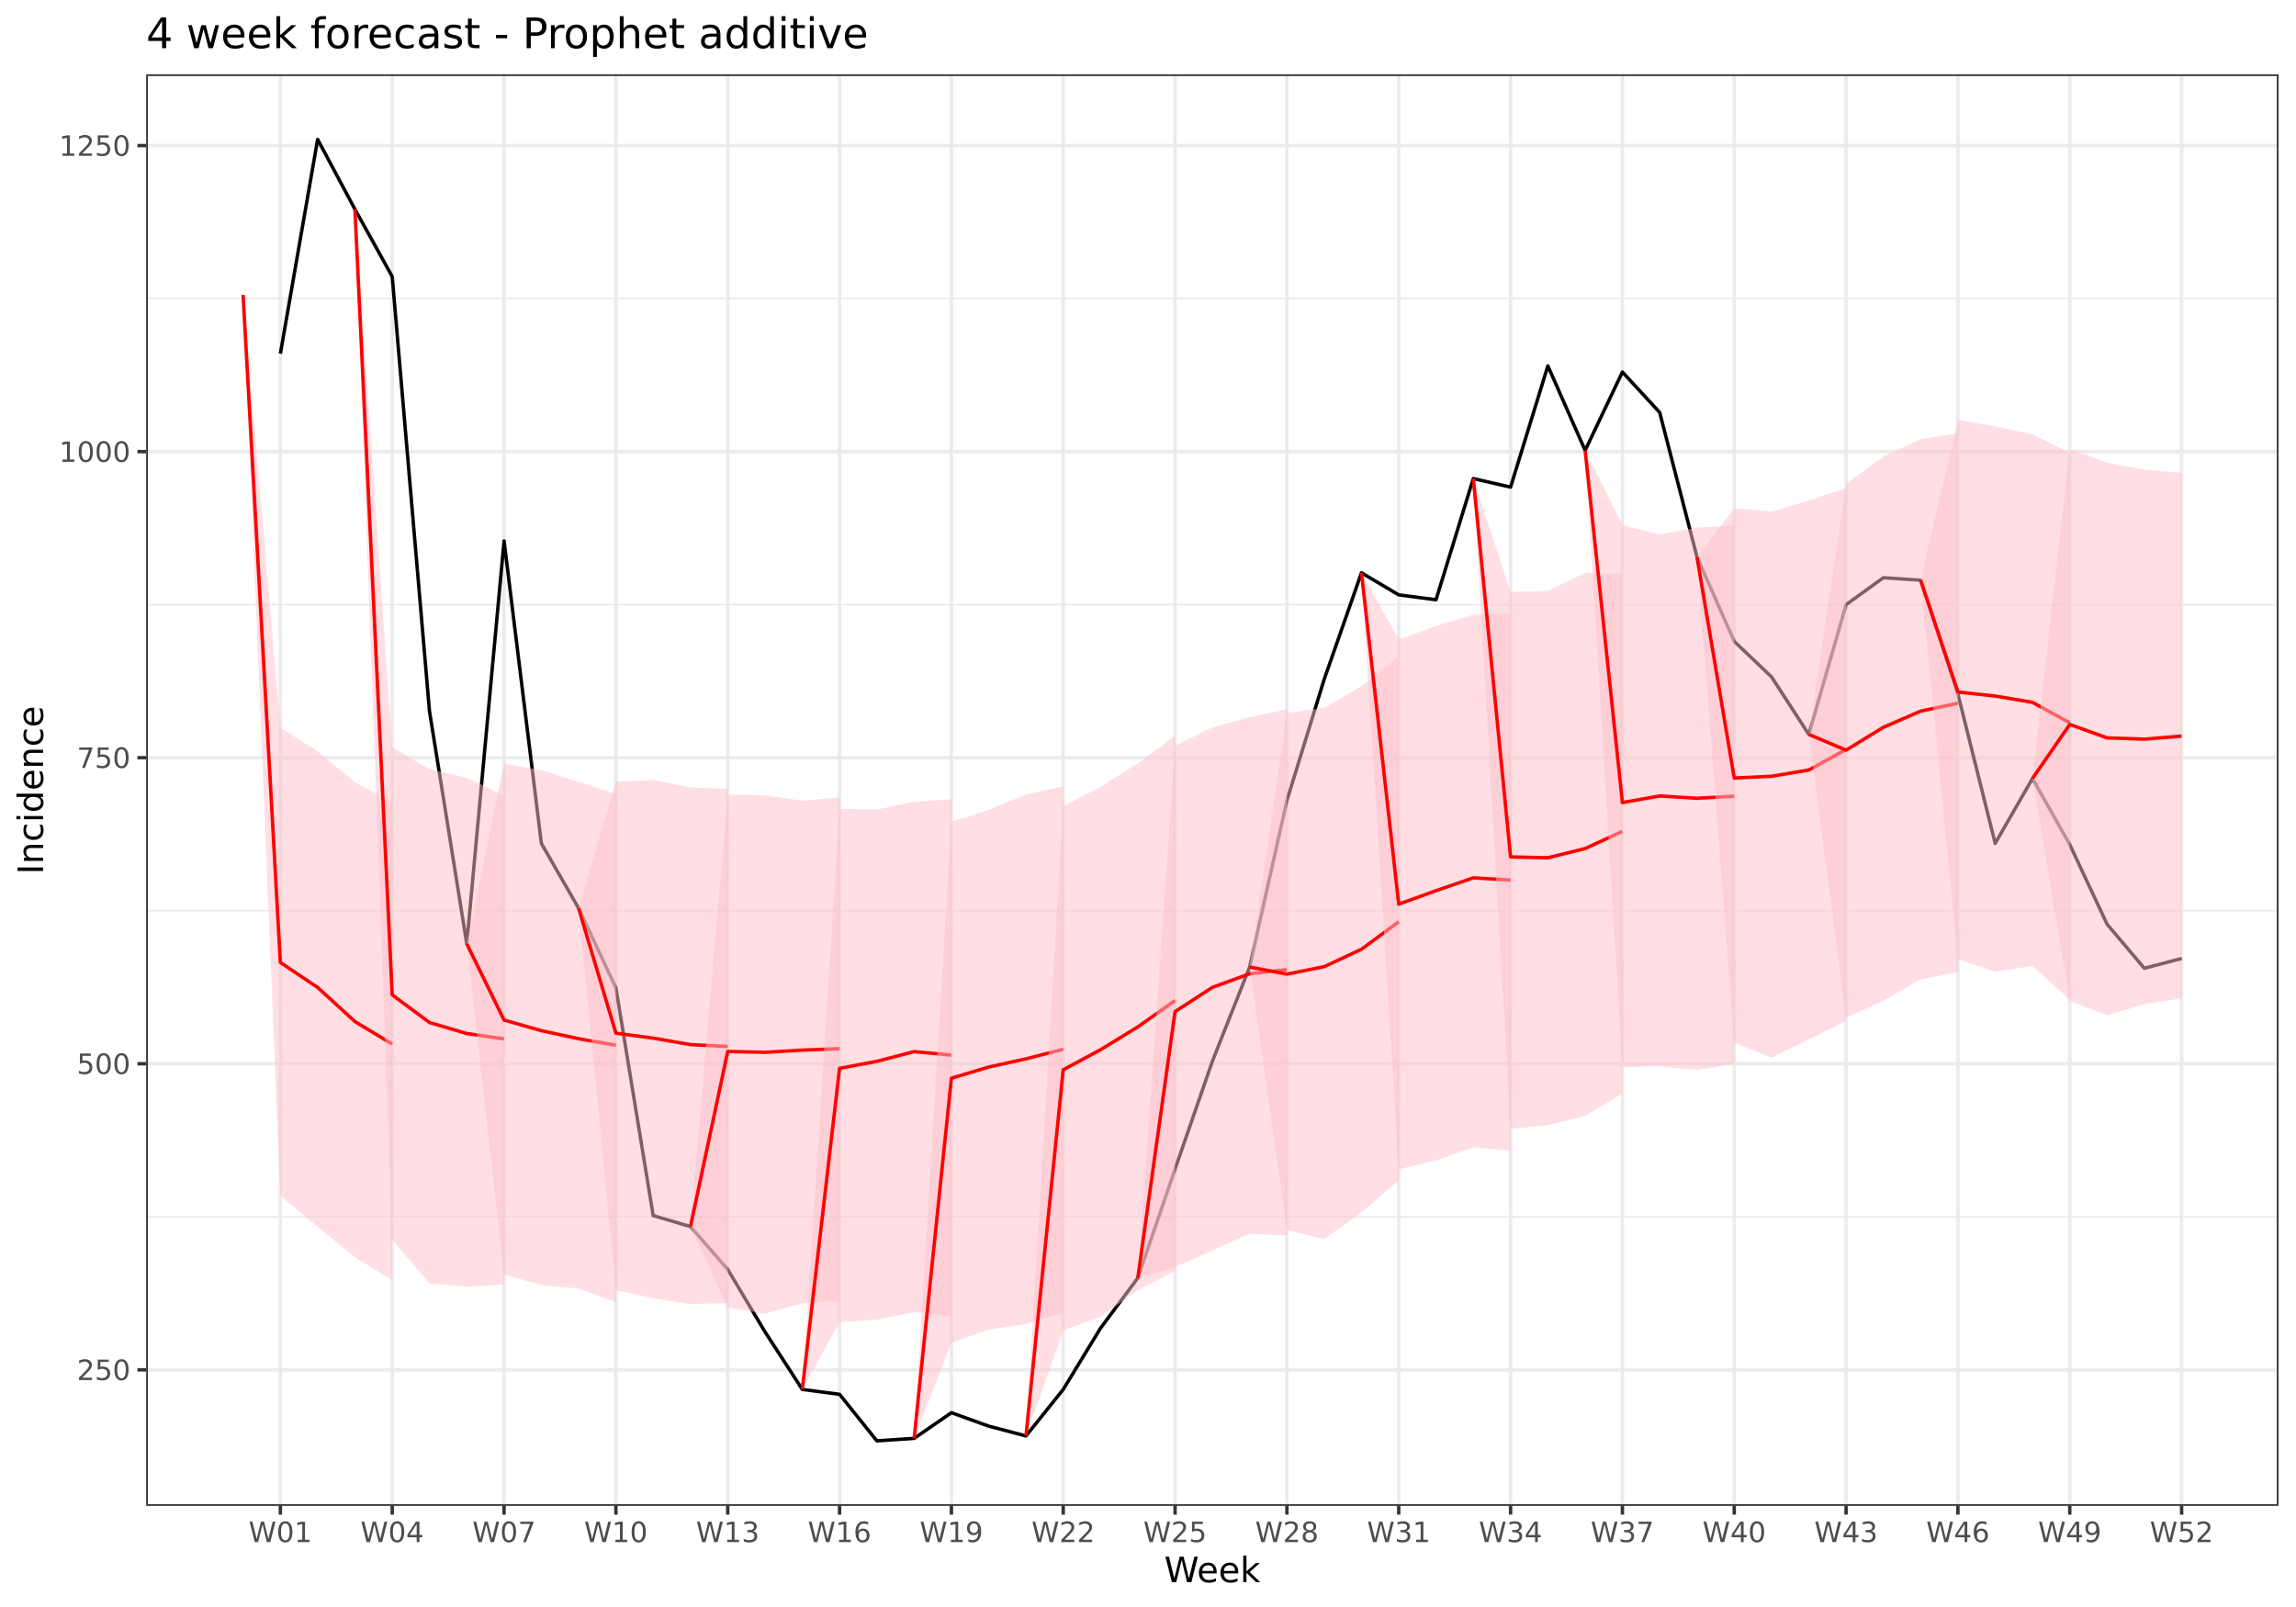
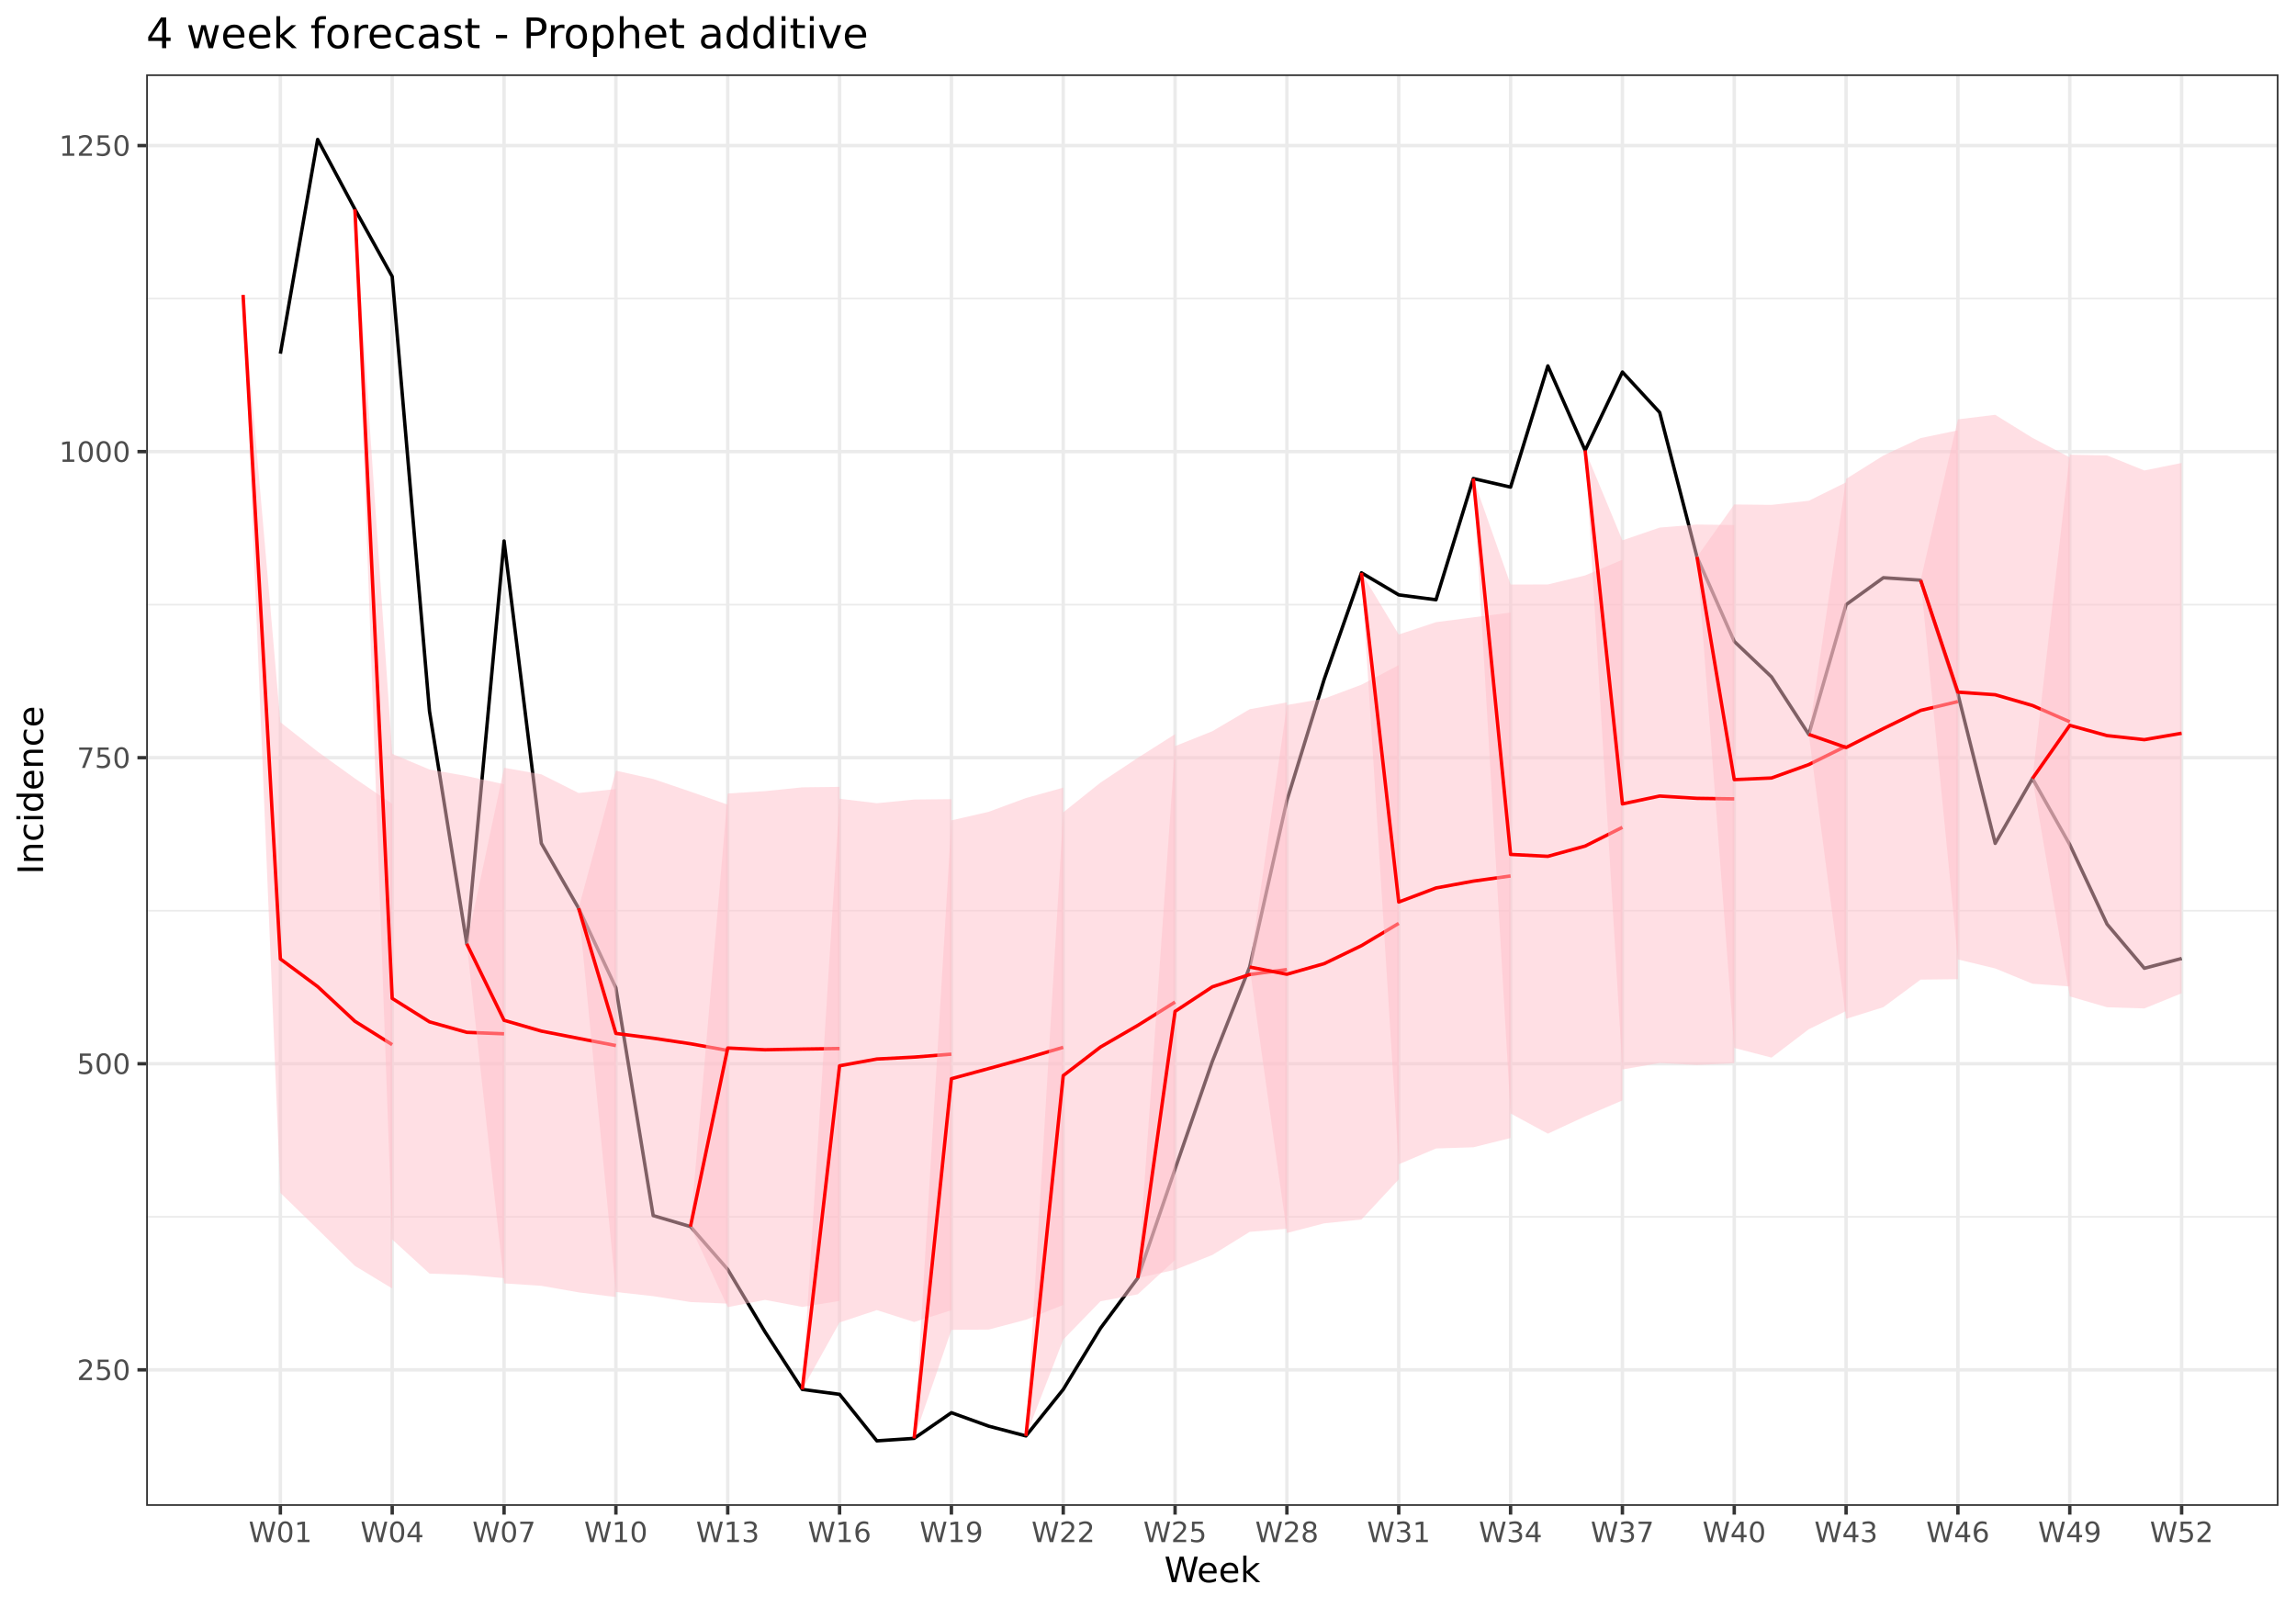
<svg xmlns="http://www.w3.org/2000/svg" class="svglite" width="720.00pt" height="504.00pt" viewBox="0 0 720.00 504.00">
  <defs>
    <style type="text/css">
    .svglite line, .svglite polyline, .svglite polygon, .svglite path, .svglite rect, .svglite circle {
      fill: none;
      stroke: #000000;
      stroke-linecap: round;
      stroke-linejoin: round;
      stroke-miterlimit: 10.00;
    }
    .svglite text {
      white-space: pre;
    }
  </style>
  </defs>
  <rect width="100%" height="100%" style="stroke: none; fill: #FFFFFF;" />
  <defs>
    <clipPath id="cpMC4wMHw3MjAuMDB8MC4wMHw1MDQuMDA=">
      <rect x="0.00" y="0.00" width="720.00" height="504.00" />
    </clipPath>
  </defs>
  <g clip-path="url(#cpMC4wMHw3MjAuMDB8MC4wMHw1MDQuMDA=)">
    <rect x="0.00" y="-0" width="720.00" height="504.00" style="stroke-width: 1.07; stroke: #FFFFFF; fill: #FFFFFF;" />
  </g>
  <defs>
    <clipPath id="cpNDUuODR8NzE0LjUyfDIzLjMyfDQ3Mi4yOQ==">
      <rect x="45.84" y="23.32" width="668.68" height="448.97" />
    </clipPath>
  </defs>
  <g clip-path="url(#cpNDUuODR8NzE0LjUyfDIzLjMyfDQ3Mi4yOQ==)">
    <rect x="45.84" y="23.32" width="668.68" height="448.97" style="stroke-width: 1.07; stroke: none; fill: #FFFFFF;" />
    <polyline points="45.84,381.62 714.52,381.62 " style="stroke-width: 0.53; stroke: #EBEBEB; stroke-linecap: butt;" />
    <polyline points="45.84,285.63 714.52,285.63 " style="stroke-width: 0.53; stroke: #EBEBEB; stroke-linecap: butt;" />
    <polyline points="45.84,189.64 714.52,189.64 " style="stroke-width: 0.53; stroke: #EBEBEB; stroke-linecap: butt;" />
    <polyline points="45.84,93.65 714.52,93.65 " style="stroke-width: 0.53; stroke: #EBEBEB; stroke-linecap: butt;" />
    <polyline points="45.84,429.62 714.52,429.62 " style="stroke-width: 1.07; stroke: #EBEBEB; stroke-linecap: butt;" />
    <polyline points="45.84,333.62 714.52,333.62 " style="stroke-width: 1.07; stroke: #EBEBEB; stroke-linecap: butt;" />
    <polyline points="45.84,237.63 714.52,237.63 " style="stroke-width: 1.07; stroke: #EBEBEB; stroke-linecap: butt;" />
    <polyline points="45.84,141.64 714.52,141.64 " style="stroke-width: 1.07; stroke: #EBEBEB; stroke-linecap: butt;" />
    <polyline points="45.84,45.65 714.52,45.65 " style="stroke-width: 1.07; stroke: #EBEBEB; stroke-linecap: butt;" />
    <polyline points="87.92,472.29 87.92,23.32 " style="stroke-width: 1.07; stroke: #EBEBEB; stroke-linecap: butt;" />
    <polyline points="122.99,472.29 122.99,23.32 " style="stroke-width: 1.07; stroke: #EBEBEB; stroke-linecap: butt;" />
    <polyline points="158.07,472.29 158.07,23.32 " style="stroke-width: 1.07; stroke: #EBEBEB; stroke-linecap: butt;" />
    <polyline points="193.14,472.29 193.14,23.32 " style="stroke-width: 1.07; stroke: #EBEBEB; stroke-linecap: butt;" />
    <polyline points="228.21,472.29 228.21,23.32 " style="stroke-width: 1.07; stroke: #EBEBEB; stroke-linecap: butt;" />
    <polyline points="263.28,472.29 263.28,23.32 " style="stroke-width: 1.07; stroke: #EBEBEB; stroke-linecap: butt;" />
    <polyline points="298.35,472.29 298.35,23.32 " style="stroke-width: 1.07; stroke: #EBEBEB; stroke-linecap: butt;" />
    <polyline points="333.42,472.29 333.42,23.32 " style="stroke-width: 1.07; stroke: #EBEBEB; stroke-linecap: butt;" />
    <polyline points="368.49,472.29 368.49,23.32 " style="stroke-width: 1.07; stroke: #EBEBEB; stroke-linecap: butt;" />
    <polyline points="403.56,472.29 403.56,23.32 " style="stroke-width: 1.07; stroke: #EBEBEB; stroke-linecap: butt;" />
    <polyline points="438.63,472.29 438.63,23.32 " style="stroke-width: 1.07; stroke: #EBEBEB; stroke-linecap: butt;" />
    <polyline points="473.70,472.29 473.70,23.32 " style="stroke-width: 1.07; stroke: #EBEBEB; stroke-linecap: butt;" />
    <polyline points="508.77,472.29 508.77,23.32 " style="stroke-width: 1.07; stroke: #EBEBEB; stroke-linecap: butt;" />
    <polyline points="543.84,472.29 543.84,23.32 " style="stroke-width: 1.07; stroke: #EBEBEB; stroke-linecap: butt;" />
    <polyline points="578.91,472.29 578.91,23.32 " style="stroke-width: 1.07; stroke: #EBEBEB; stroke-linecap: butt;" />
    <polyline points="613.98,472.29 613.98,23.32 " style="stroke-width: 1.07; stroke: #EBEBEB; stroke-linecap: butt;" />
    <polyline points="649.06,472.29 649.06,23.32 " style="stroke-width: 1.07; stroke: #EBEBEB; stroke-linecap: butt;" />
    <polyline points="684.13,472.29 684.13,23.32 " style="stroke-width: 1.07; stroke: #EBEBEB; stroke-linecap: butt;" />
    <polyline points="87.92,110.92 99.61,43.73 111.30,65.62 122.99,86.73 134.68,223.04 146.37,296.00 158.07,169.67 169.76,264.51 181.45,284.86 193.14,309.82 204.83,381.24 216.52,384.69 228.21,398.13 239.90,417.71 251.59,435.76 263.28,437.30 274.97,451.89 286.66,451.12 298.35,443.06 310.04,447.28 321.73,450.35 333.42,435.76 345.11,416.56 356.80,400.82 368.49,366.65 380.18,332.86 391.87,303.29 403.56,251.07 415.25,213.06 426.94,179.65 438.63,186.57 450.32,188.10 462.01,150.09 473.70,152.78 485.39,114.76 497.08,141.26 508.77,116.68 520.46,129.35 532.15,174.66 543.84,201.16 555.53,212.29 567.22,230.34 578.91,189.64 590.60,181.19 602.29,181.96 613.98,217.67 625.67,264.51 637.36,244.16 649.06,264.89 660.75,289.85 672.44,303.68 684.13,300.60 " style="stroke-width: 1.07; stroke-linecap: butt;" />
-     <polygon points="76.23,92.49 87.92,228.18 99.61,235.65 111.30,245.36 122.99,251.61 122.99,401.53 111.30,394.27 99.61,384.80 87.92,375.09 76.23,92.49 " style="stroke-width: 0.00; stroke: none; stroke-linecap: butt; fill: #FFC0CB; fill-opacity: 0.50;" />
-     <polyline points="76.23,92.49 87.92,228.18 99.61,235.65 111.30,245.36 122.99,251.61 " style="stroke-width: 1.07; stroke: none; stroke-linecap: butt;" />
-     <polyline points="122.99,401.53 111.30,394.27 99.61,384.80 87.92,375.09 76.23,92.49 " style="stroke-width: 1.07; stroke: none; stroke-linecap: butt;" />
-     <polyline points="76.23,92.49 87.92,301.86 99.61,309.69 111.30,320.39 122.99,327.47 " style="stroke-width: 1.07; stroke: #FF0000; stroke-linecap: butt;" />
-     <polygon points="111.30,65.62 122.99,234.37 134.68,241.24 146.37,243.95 158.07,249.49 158.07,402.81 146.37,403.62 134.68,402.54 122.99,388.80 111.30,65.62 " style="stroke-width: 0.00; stroke: none; stroke-linecap: butt; fill: #FFC0CB; fill-opacity: 0.50;" />
-     <polyline points="111.30,65.62 122.99,234.37 134.68,241.24 146.37,243.95 158.07,249.49 " style="stroke-width: 1.07; stroke: none; stroke-linecap: butt;" />
-     <polyline points="158.07,402.81 146.37,403.62 134.68,402.54 122.99,388.80 111.30,65.62 " style="stroke-width: 1.07; stroke: none; stroke-linecap: butt;" />
-     <polyline points="111.30,65.62 122.99,312.02 134.68,320.69 146.37,324.15 158.07,325.84 " style="stroke-width: 1.07; stroke: #FF0000; stroke-linecap: butt;" />
-     <polygon points="146.37,296.00 158.07,239.47 169.76,241.55 181.45,245.22 193.14,249.07 193.14,408.42 181.45,404.12 169.76,403.05 158.07,399.69 146.37,296.00 " style="stroke-width: 0.00; stroke: none; stroke-linecap: butt; fill: #FFC0CB; fill-opacity: 0.50;" />
-     <polyline points="146.37,296.00 158.07,239.47 169.76,241.55 181.45,245.22 193.14,249.07 " style="stroke-width: 1.07; stroke: none; stroke-linecap: butt;" />
-     <polyline points="193.14,408.42 181.45,404.12 169.76,403.05 158.07,399.69 146.37,296.00 " style="stroke-width: 1.07; stroke: none; stroke-linecap: butt;" />
-     <polyline points="146.37,296.00 158.07,319.92 169.76,323.25 181.45,325.78 193.14,327.82 " style="stroke-width: 1.07; stroke: #FF0000; stroke-linecap: butt;" />
-     <polygon points="181.45,284.86 193.14,245.16 204.83,244.63 216.52,246.96 228.21,247.48 228.21,408.72 216.52,408.99 204.83,407.19 193.14,404.64 181.45,284.86 " style="stroke-width: 0.00; stroke: none; stroke-linecap: butt; fill: #FFC0CB; fill-opacity: 0.50;" />
-     <polyline points="181.45,284.86 193.14,245.16 204.83,244.63 216.52,246.96 228.21,247.48 " style="stroke-width: 1.07; stroke: none; stroke-linecap: butt;" />
-     <polyline points="228.21,408.72 216.52,408.99 204.83,407.19 193.14,404.64 181.45,284.86 " style="stroke-width: 1.07; stroke: none; stroke-linecap: butt;" />
-     <polyline points="181.45,284.86 193.14,324.05 204.83,325.59 216.52,327.63 228.21,328.22 " style="stroke-width: 1.07; stroke: #FF0000; stroke-linecap: butt;" />
-     <polygon points="216.52,384.69 228.21,249.16 239.90,249.45 251.59,251.12 263.28,250.05 263.28,407.94 251.59,408.80 239.90,411.97 228.21,410.13 216.52,384.69 " style="stroke-width: 0.00; stroke: none; stroke-linecap: butt; fill: #FFC0CB; fill-opacity: 0.50;" />
-     <polyline points="216.52,384.69 228.21,249.16 239.90,249.45 251.59,251.12 263.28,250.05 " style="stroke-width: 1.07; stroke: none; stroke-linecap: butt;" />
-     <polyline points="263.28,407.94 251.59,408.80 239.90,411.97 228.21,410.13 216.52,384.69 " style="stroke-width: 1.07; stroke: none; stroke-linecap: butt;" />
-     <polyline points="216.52,384.69 228.21,329.77 239.90,330.03 251.59,329.35 263.28,328.89 " style="stroke-width: 1.07; stroke: #FF0000; stroke-linecap: butt;" />
-     <polygon points="251.59,435.76 263.28,253.65 274.97,253.90 286.66,251.42 298.35,250.65 298.35,412.91 286.66,411.54 274.97,413.89 263.28,414.62 251.59,435.76 " style="stroke-width: 0.00; stroke: none; stroke-linecap: butt; fill: #FFC0CB; fill-opacity: 0.50;" />
-     <polyline points="251.59,435.76 263.28,253.65 274.97,253.90 286.66,251.42 298.35,250.65 " style="stroke-width: 1.07; stroke: none; stroke-linecap: butt;" />
-     <polyline points="298.35,412.91 286.66,411.54 274.97,413.89 263.28,414.62 251.59,435.76 " style="stroke-width: 1.07; stroke: none; stroke-linecap: butt;" />
-     <polyline points="251.59,435.76 263.28,335.06 274.97,332.86 286.66,329.81 298.35,330.92 " style="stroke-width: 1.07; stroke: #FF0000; stroke-linecap: butt;" />
-     <polygon points="286.66,451.12 298.35,257.71 310.04,254.01 321.73,249.12 333.42,246.66 333.42,411.68 321.73,415.29 310.04,416.96 298.35,421.15 286.66,451.12 " style="stroke-width: 0.00; stroke: none; stroke-linecap: butt; fill: #FFC0CB; fill-opacity: 0.50;" />
-     <polyline points="286.66,451.12 298.35,257.71 310.04,254.01 321.73,249.12 333.42,246.66 " style="stroke-width: 1.07; stroke: none; stroke-linecap: butt;" />
-     <polyline points="333.42,411.68 321.73,415.29 310.04,416.96 298.35,421.15 286.66,451.12 " style="stroke-width: 1.07; stroke: none; stroke-linecap: butt;" />
-     <polyline points="286.66,451.12 298.35,338.16 310.04,334.65 321.73,332.08 333.42,329.07 " style="stroke-width: 1.07; stroke: #FF0000; stroke-linecap: butt;" />
-     <polygon points="321.73,450.35 333.42,252.85 345.11,246.82 356.80,239.37 368.49,230.75 368.49,398.58 356.80,404.64 345.11,412.94 333.42,417.27 321.73,450.35 " style="stroke-width: 0.00; stroke: none; stroke-linecap: butt; fill: #FFC0CB; fill-opacity: 0.50;" />
-     <polyline points="321.73,450.35 333.42,252.85 345.11,246.82 356.80,239.37 368.49,230.75 " style="stroke-width: 1.07; stroke: none; stroke-linecap: butt;" />
-     <polyline points="368.49,398.58 356.80,404.64 345.11,412.94 333.42,417.27 321.73,450.35 " style="stroke-width: 1.07; stroke: none; stroke-linecap: butt;" />
-     <polyline points="321.73,450.35 333.42,335.50 345.11,329.22 356.80,322.07 368.49,313.78 " style="stroke-width: 1.07; stroke: #FF0000; stroke-linecap: butt;" />
-     <polygon points="356.80,400.82 368.49,233.90 380.18,228.11 391.87,224.93 403.56,222.42 403.56,387.54 391.87,386.92 380.18,392.21 368.49,397.43 356.80,400.82 " style="stroke-width: 0.00; stroke: none; stroke-linecap: butt; fill: #FFC0CB; fill-opacity: 0.50;" />
-     <polyline points="356.80,400.82 368.49,233.90 380.18,228.11 391.87,224.93 403.56,222.42 " style="stroke-width: 1.07; stroke: none; stroke-linecap: butt;" />
-     <polyline points="403.56,387.54 391.87,386.92 380.18,392.21 368.49,397.43 356.80,400.82 " style="stroke-width: 1.07; stroke: none; stroke-linecap: butt;" />
-     <polyline points="356.80,400.82 368.49,317.26 380.18,309.67 391.87,305.40 403.56,304.09 " style="stroke-width: 1.07; stroke: #FF0000; stroke-linecap: butt;" />
-     <polygon points="391.87,303.29 403.56,223.60 415.25,222.03 426.94,215.24 438.63,205.85 438.63,370.29 426.94,380.20 415.25,388.61 403.56,385.69 391.87,303.29 " style="stroke-width: 0.00; stroke: none; stroke-linecap: butt; fill: #FFC0CB; fill-opacity: 0.50;" />
-     <polyline points="391.87,303.29 403.56,223.60 415.25,222.03 426.94,215.24 438.63,205.85 " style="stroke-width: 1.07; stroke: none; stroke-linecap: butt;" />
-     <polyline points="438.63,370.29 426.94,380.20 415.25,388.61 403.56,385.69 391.87,303.29 " style="stroke-width: 1.07; stroke: none; stroke-linecap: butt;" />
-     <polyline points="391.87,303.29 403.56,305.51 415.25,303.17 426.94,297.71 438.63,289.08 " style="stroke-width: 1.07; stroke: #FF0000; stroke-linecap: butt;" />
-     <polygon points="426.94,179.65 438.63,200.60 450.32,196.26 462.01,192.73 473.70,192.42 473.70,360.93 462.01,359.82 450.32,364.00 438.63,366.71 426.94,179.65 " style="stroke-width: 0.00; stroke: none; stroke-linecap: butt; fill: #FFC0CB; fill-opacity: 0.50;" />
-     <polyline points="426.94,179.65 438.63,200.60 450.32,196.26 462.01,192.73 473.70,192.42 " style="stroke-width: 1.07; stroke: none; stroke-linecap: butt;" />
-     <polyline points="473.70,360.93 462.01,359.82 450.32,364.00 438.63,366.71 426.94,179.65 " style="stroke-width: 1.07; stroke: none; stroke-linecap: butt;" />
-     <polyline points="426.94,179.65 438.63,283.56 450.32,279.34 462.01,275.31 473.70,276.03 " style="stroke-width: 1.07; stroke: #FF0000; stroke-linecap: butt;" />
-     <polygon points="462.01,150.09 473.70,185.63 485.39,185.37 497.08,179.64 508.77,180.04 508.77,342.89 497.08,350.03 485.39,352.87 473.70,354.03 462.01,150.09 " style="stroke-width: 0.00; stroke: none; stroke-linecap: butt; fill: #FFC0CB; fill-opacity: 0.50;" />
-     <polyline points="462.01,150.09 473.70,185.63 485.39,185.37 497.08,179.64 508.77,180.04 " style="stroke-width: 1.07; stroke: none; stroke-linecap: butt;" />
-     <polyline points="508.77,342.89 497.08,350.03 485.39,352.87 473.70,354.03 462.01,150.09 " style="stroke-width: 1.07; stroke: none; stroke-linecap: butt;" />
-     <polyline points="462.01,150.09 473.70,268.76 485.39,269.02 497.08,266.13 508.77,260.74 " style="stroke-width: 1.07; stroke: #FF0000; stroke-linecap: butt;" />
-     <polygon points="497.08,141.26 508.77,164.69 520.46,167.60 532.15,165.52 543.84,164.74 543.84,333.66 532.15,335.62 520.46,334.47 508.77,334.68 497.08,141.26 " style="stroke-width: 0.00; stroke: none; stroke-linecap: butt; fill: #FFC0CB; fill-opacity: 0.50;" />
-     <polyline points="497.08,141.26 508.77,164.69 520.46,167.60 532.15,165.52 543.84,164.74 " style="stroke-width: 1.07; stroke: none; stroke-linecap: butt;" />
-     <polyline points="543.84,333.66 532.15,335.62 520.46,334.47 508.77,334.68 497.08,141.26 " style="stroke-width: 1.07; stroke: none; stroke-linecap: butt;" />
-     <polyline points="497.08,141.26 508.77,251.71 520.46,249.64 532.15,250.36 543.84,249.72 " style="stroke-width: 1.07; stroke: #FF0000; stroke-linecap: butt;" />
-     <polygon points="532.15,174.66 543.84,159.41 555.53,160.44 567.22,156.99 578.91,153.04 578.91,320.30 567.22,325.97 555.53,331.72 543.84,326.97 532.15,174.66 " style="stroke-width: 0.00; stroke: none; stroke-linecap: butt; fill: #FFC0CB; fill-opacity: 0.50;" />
-     <polyline points="532.15,174.66 543.84,159.41 555.53,160.44 567.22,156.99 578.91,153.04 " style="stroke-width: 1.07; stroke: none; stroke-linecap: butt;" />
-     <polyline points="578.91,320.30 567.22,325.97 555.53,331.72 543.84,326.97 532.15,174.66 " style="stroke-width: 1.07; stroke: none; stroke-linecap: butt;" />
-     <polyline points="532.15,174.66 543.84,244.01 555.53,243.46 567.22,241.49 578.91,235.06 " style="stroke-width: 1.07; stroke: #FF0000; stroke-linecap: butt;" />
-     <polygon points="567.22,230.34 578.91,151.74 590.60,143.15 602.29,137.71 613.98,135.87 613.98,304.92 602.29,307.17 590.60,313.85 578.91,319.17 567.22,230.34 " style="stroke-width: 0.00; stroke: none; stroke-linecap: butt; fill: #FFC0CB; fill-opacity: 0.50;" />
-     <polyline points="567.22,230.34 578.91,151.74 590.60,143.15 602.29,137.71 613.98,135.87 " style="stroke-width: 1.07; stroke: none; stroke-linecap: butt;" />
-     <polyline points="613.98,304.92 602.29,307.17 590.60,313.85 578.91,319.17 567.22,230.34 " style="stroke-width: 1.07; stroke: none; stroke-linecap: butt;" />
-     <polyline points="567.22,230.34 578.91,235.27 590.60,228.10 602.29,223.03 613.98,220.55 " style="stroke-width: 1.07; stroke: #FF0000; stroke-linecap: butt;" />
-     <polygon points="602.29,181.96 613.98,131.72 625.67,133.68 637.36,136.21 649.06,142.03 649.06,313.66 637.36,302.94 625.67,304.72 613.98,300.79 602.29,181.96 " style="stroke-width: 0.00; stroke: none; stroke-linecap: butt; fill: #FFC0CB; fill-opacity: 0.50;" />
-     <polyline points="602.29,181.96 613.98,131.72 625.67,133.68 637.36,136.21 649.06,142.03 " style="stroke-width: 1.07; stroke: none; stroke-linecap: butt;" />
-     <polyline points="649.06,313.66 637.36,302.94 625.67,304.72 613.98,300.79 602.29,181.96 " style="stroke-width: 1.07; stroke: none; stroke-linecap: butt;" />
-     <polyline points="602.29,181.96 613.98,217.03 625.67,218.30 637.36,220.28 649.06,226.72 " style="stroke-width: 1.07; stroke: #FF0000; stroke-linecap: butt;" />
-     <polygon points="637.36,244.16 649.06,140.80 660.75,145.10 672.44,147.31 684.13,148.28 684.13,313.08 672.44,314.96 660.75,318.42 649.06,313.94 637.36,244.16 " style="stroke-width: 0.00; stroke: none; stroke-linecap: butt; fill: #FFC0CB; fill-opacity: 0.50;" />
-     <polyline points="637.36,244.16 649.06,140.80 660.75,145.10 672.44,147.31 684.13,148.28 " style="stroke-width: 1.07; stroke: none; stroke-linecap: butt;" />
-     <polyline points="684.13,313.08 672.44,314.96 660.75,318.42 649.06,313.94 637.36,244.16 " style="stroke-width: 1.07; stroke: none; stroke-linecap: butt;" />
-     <polyline points="637.36,244.16 649.06,227.21 660.75,231.42 672.44,231.82 684.13,230.85 " style="stroke-width: 1.07; stroke: #FF0000; stroke-linecap: butt;" />
+     <polygon points="76.23,92.49 87.92,226.51 99.61,235.73 111.30,244.15 122.99,252.11 122.99,404.11 111.30,397.02 99.61,385.50 87.92,374.11 76.23,92.49 " style="stroke-width: 0.00; stroke: none; stroke-linecap: butt; fill: #FFC0CB; fill-opacity: 0.50;" />
+     <polyline points="76.23,92.49 87.92,226.51 99.61,235.73 111.30,244.15 122.99,252.11 " style="stroke-width: 1.07; stroke: none; stroke-linecap: butt;" />
+     <polyline points="122.99,404.11 111.30,397.02 99.61,385.50 87.92,374.11 76.23,92.49 " style="stroke-width: 1.07; stroke: none; stroke-linecap: butt;" />
+     <polyline points="76.23,92.49 87.92,300.76 99.61,309.42 111.30,320.30 122.99,327.64 " style="stroke-width: 1.07; stroke: #FF0000; stroke-linecap: butt;" />
+     <polygon points="111.30,65.62 122.99,236.42 134.68,241.34 146.37,243.40 158.07,245.97 158.07,400.86 146.37,399.85 134.68,399.43 122.99,388.73 111.30,65.62 " style="stroke-width: 0.00; stroke: none; stroke-linecap: butt; fill: #FFC0CB; fill-opacity: 0.50;" />
+     <polyline points="111.30,65.62 122.99,236.42 134.68,241.34 146.37,243.40 158.07,245.97 " style="stroke-width: 1.07; stroke: none; stroke-linecap: butt;" />
+     <polyline points="158.07,400.86 146.37,399.85 134.68,399.43 122.99,388.73 111.30,65.62 " style="stroke-width: 1.07; stroke: none; stroke-linecap: butt;" />
+     <polyline points="111.30,65.62 122.99,313.13 134.68,320.48 146.37,323.77 158.07,324.24 " style="stroke-width: 1.07; stroke: #FF0000; stroke-linecap: butt;" />
+     <polygon points="146.37,296.00 158.07,240.80 169.76,242.85 181.45,248.71 193.14,247.47 193.14,406.80 181.45,405.32 169.76,403.27 158.07,402.51 146.37,296.00 " style="stroke-width: 0.00; stroke: none; stroke-linecap: butt; fill: #FFC0CB; fill-opacity: 0.50;" />
+     <polyline points="146.37,296.00 158.07,240.80 169.76,242.85 181.45,248.71 193.14,247.47 " style="stroke-width: 1.07; stroke: none; stroke-linecap: butt;" />
+     <polyline points="193.14,406.80 181.45,405.32 169.76,403.27 158.07,402.51 146.37,296.00 " style="stroke-width: 1.07; stroke: none; stroke-linecap: butt;" />
+     <polyline points="146.37,296.00 158.07,320.00 169.76,323.38 181.45,325.67 193.14,327.92 " style="stroke-width: 1.07; stroke: #FF0000; stroke-linecap: butt;" />
+     <polygon points="181.45,284.86 193.14,241.70 204.83,244.31 216.52,248.28 228.21,252.37 228.21,408.85 216.52,408.36 204.83,406.51 193.14,405.21 181.45,284.86 " style="stroke-width: 0.00; stroke: none; stroke-linecap: butt; fill: #FFC0CB; fill-opacity: 0.50;" />
+     <polyline points="181.45,284.86 193.14,241.70 204.83,244.31 216.52,248.28 228.21,252.37 " style="stroke-width: 1.07; stroke: none; stroke-linecap: butt;" />
+     <polyline points="228.21,408.85 216.52,408.36 204.83,406.51 193.14,405.21 181.45,284.86 " style="stroke-width: 1.07; stroke: none; stroke-linecap: butt;" />
+     <polyline points="181.45,284.86 193.14,324.11 204.83,325.61 216.52,327.35 228.21,329.46 " style="stroke-width: 1.07; stroke: #FF0000; stroke-linecap: butt;" />
+     <polygon points="216.52,384.69 228.21,248.87 239.90,248.12 251.59,246.93 263.28,246.79 263.28,408.01 251.59,409.89 239.90,407.68 228.21,409.95 216.52,384.69 " style="stroke-width: 0.00; stroke: none; stroke-linecap: butt; fill: #FFC0CB; fill-opacity: 0.50;" />
+     <polyline points="216.52,384.69 228.21,248.87 239.90,248.12 251.59,246.93 263.28,246.79 " style="stroke-width: 1.07; stroke: none; stroke-linecap: butt;" />
+     <polyline points="263.28,408.01 251.59,409.89 239.90,407.68 228.21,409.95 216.52,384.69 " style="stroke-width: 1.07; stroke: none; stroke-linecap: butt;" />
+     <polyline points="216.52,384.69 228.21,328.69 239.90,329.24 251.59,329.02 263.28,328.85 " style="stroke-width: 1.07; stroke: #FF0000; stroke-linecap: butt;" />
+     <polygon points="251.59,435.76 263.28,250.51 274.97,251.91 286.66,250.76 298.35,250.64 298.35,410.93 286.66,414.62 274.97,410.89 263.28,414.76 251.59,435.76 " style="stroke-width: 0.00; stroke: none; stroke-linecap: butt; fill: #FFC0CB; fill-opacity: 0.50;" />
+     <polyline points="251.59,435.76 263.28,250.51 274.97,251.91 286.66,250.76 298.35,250.64 " style="stroke-width: 1.07; stroke: none; stroke-linecap: butt;" />
+     <polyline points="298.35,410.93 286.66,414.62 274.97,410.89 263.28,414.76 251.59,435.76 " style="stroke-width: 1.07; stroke: none; stroke-linecap: butt;" />
+     <polyline points="251.59,435.76 263.28,334.26 274.97,332.14 286.66,331.54 298.35,330.61 " style="stroke-width: 1.07; stroke: #FF0000; stroke-linecap: butt;" />
+     <polygon points="286.66,451.12 298.35,257.29 310.04,254.60 321.73,250.28 333.42,247.03 333.42,409.28 321.73,413.90 310.04,416.99 298.35,417.08 286.66,451.12 " style="stroke-width: 0.00; stroke: none; stroke-linecap: butt; fill: #FFC0CB; fill-opacity: 0.50;" />
+     <polyline points="286.66,451.12 298.35,257.29 310.04,254.60 321.73,250.28 333.42,247.03 " style="stroke-width: 1.07; stroke: none; stroke-linecap: butt;" />
+     <polyline points="333.42,409.28 321.73,413.90 310.04,416.99 298.35,417.08 286.66,451.12 " style="stroke-width: 1.07; stroke: none; stroke-linecap: butt;" />
+     <polyline points="286.66,451.12 298.35,338.31 310.04,335.13 321.73,331.91 333.42,328.47 " style="stroke-width: 1.07; stroke: #FF0000; stroke-linecap: butt;" />
+     <polygon points="321.73,450.35 333.42,254.78 345.11,245.44 356.80,237.67 368.49,230.26 368.49,395.16 356.80,405.93 345.11,408.11 333.42,420.14 321.73,450.35 " style="stroke-width: 0.00; stroke: none; stroke-linecap: butt; fill: #FFC0CB; fill-opacity: 0.50;" />
+     <polyline points="321.73,450.35 333.42,254.78 345.11,245.44 356.80,237.67 368.49,230.26 " style="stroke-width: 1.07; stroke: none; stroke-linecap: butt;" />
+     <polyline points="368.49,395.16 356.80,405.93 345.11,408.11 333.42,420.14 321.73,450.35 " style="stroke-width: 1.07; stroke: none; stroke-linecap: butt;" />
+     <polyline points="321.73,450.35 333.42,337.34 345.11,328.37 356.80,321.59 368.49,314.27 " style="stroke-width: 1.07; stroke: #FF0000; stroke-linecap: butt;" />
+     <polygon points="356.80,400.82 368.49,234.01 380.18,229.33 391.87,222.44 403.56,220.28 403.56,385.35 391.87,386.35 380.18,393.59 368.49,398.24 356.80,400.82 " style="stroke-width: 0.00; stroke: none; stroke-linecap: butt; fill: #FFC0CB; fill-opacity: 0.50;" />
+     <polyline points="356.80,400.82 368.49,234.01 380.18,229.33 391.87,222.44 403.56,220.28 " style="stroke-width: 1.07; stroke: none; stroke-linecap: butt;" />
+     <polyline points="403.56,385.35 391.87,386.35 380.18,393.59 368.49,398.24 356.80,400.82 " style="stroke-width: 1.07; stroke: none; stroke-linecap: butt;" />
+     <polyline points="356.80,400.82 368.49,317.20 380.18,309.50 391.87,305.64 403.56,304.08 " style="stroke-width: 1.07; stroke: #FF0000; stroke-linecap: butt;" />
+     <polygon points="391.87,303.29 403.56,221.11 415.25,219.11 426.94,214.74 438.63,208.59 438.63,369.90 426.94,382.47 415.25,383.67 403.56,386.70 391.87,303.29 " style="stroke-width: 0.00; stroke: none; stroke-linecap: butt; fill: #FFC0CB; fill-opacity: 0.50;" />
+     <polyline points="391.87,303.29 403.56,221.11 415.25,219.11 426.94,214.74 438.63,208.59 " style="stroke-width: 1.07; stroke: none; stroke-linecap: butt;" />
+     <polyline points="438.63,369.90 426.94,382.47 415.25,383.67 403.56,386.70 391.87,303.29 " style="stroke-width: 1.07; stroke: none; stroke-linecap: butt;" />
+     <polyline points="391.87,303.29 403.56,305.55 415.25,302.23 426.94,296.58 438.63,289.60 " style="stroke-width: 1.07; stroke: #FF0000; stroke-linecap: butt;" />
+     <polygon points="426.94,179.65 438.63,199.00 450.32,195.13 462.01,193.61 473.70,192.11 473.70,356.91 462.01,359.82 450.32,360.19 438.63,365.15 426.94,179.65 " style="stroke-width: 0.00; stroke: none; stroke-linecap: butt; fill: #FFC0CB; fill-opacity: 0.50;" />
+     <polyline points="426.94,179.65 438.63,199.00 450.32,195.13 462.01,193.61 473.70,192.11 " style="stroke-width: 1.07; stroke: none; stroke-linecap: butt;" />
+     <polyline points="473.70,356.91 462.01,359.82 450.32,360.19 438.63,365.15 426.94,179.65 " style="stroke-width: 1.07; stroke: none; stroke-linecap: butt;" />
+     <polyline points="426.94,179.65 438.63,282.90 450.32,278.49 462.01,276.35 473.70,274.73 " style="stroke-width: 1.07; stroke: #FF0000; stroke-linecap: butt;" />
+     <polygon points="462.01,150.09 473.70,183.33 485.39,183.30 497.08,180.47 508.77,175.53 508.77,345.12 497.08,350.13 485.39,355.55 473.70,349.21 462.01,150.09 " style="stroke-width: 0.00; stroke: none; stroke-linecap: butt; fill: #FFC0CB; fill-opacity: 0.50;" />
+     <polyline points="462.01,150.09 473.70,183.33 485.39,183.30 497.08,180.47 508.77,175.53 " style="stroke-width: 1.07; stroke: none; stroke-linecap: butt;" />
+     <polyline points="508.77,345.12 497.08,350.13 485.39,355.55 473.70,349.21 462.01,150.09 " style="stroke-width: 1.07; stroke: none; stroke-linecap: butt;" />
+     <polyline points="462.01,150.09 473.70,267.97 485.39,268.57 497.08,265.35 508.77,259.47 " style="stroke-width: 1.07; stroke: #FF0000; stroke-linecap: butt;" />
+     <polygon points="497.08,141.26 508.77,169.47 520.46,165.46 532.15,164.51 543.84,164.66 543.84,333.45 532.15,334.01 520.46,333.39 508.77,335.42 497.08,141.26 " style="stroke-width: 0.00; stroke: none; stroke-linecap: butt; fill: #FFC0CB; fill-opacity: 0.50;" />
+     <polyline points="497.08,141.26 508.77,169.47 520.46,165.46 532.15,164.51 543.84,164.66 " style="stroke-width: 1.07; stroke: none; stroke-linecap: butt;" />
+     <polyline points="543.84,333.45 532.15,334.01 520.46,333.39 508.77,335.42 497.08,141.26 " style="stroke-width: 1.07; stroke: none; stroke-linecap: butt;" />
+     <polyline points="497.08,141.26 508.77,252.13 520.46,249.66 532.15,250.38 543.84,250.55 " style="stroke-width: 1.07; stroke: #FF0000; stroke-linecap: butt;" />
+     <polygon points="532.15,174.66 543.84,158.21 555.53,158.34 567.22,157.05 578.91,151.27 578.91,317.08 567.22,322.79 555.53,331.70 543.84,328.66 532.15,174.66 " style="stroke-width: 0.00; stroke: none; stroke-linecap: butt; fill: #FFC0CB; fill-opacity: 0.50;" />
+     <polyline points="532.15,174.66 543.84,158.21 555.53,158.34 567.22,157.05 578.91,151.27 " style="stroke-width: 1.07; stroke: none; stroke-linecap: butt;" />
+     <polyline points="578.91,317.08 567.22,322.79 555.53,331.70 543.84,328.66 532.15,174.66 " style="stroke-width: 1.07; stroke: none; stroke-linecap: butt;" />
+     <polyline points="532.15,174.66 543.84,244.51 555.53,244.00 567.22,239.79 578.91,234.00 " style="stroke-width: 1.07; stroke: #FF0000; stroke-linecap: butt;" />
+     <polygon points="567.22,230.34 578.91,150.20 590.60,142.87 602.29,137.39 613.98,134.96 613.98,307.10 602.29,307.23 590.60,315.88 578.91,319.54 567.22,230.34 " style="stroke-width: 0.00; stroke: none; stroke-linecap: butt; fill: #FFC0CB; fill-opacity: 0.50;" />
+     <polyline points="567.22,230.34 578.91,150.20 590.60,142.87 602.29,137.39 613.98,134.96 " style="stroke-width: 1.07; stroke: none; stroke-linecap: butt;" />
+     <polyline points="613.98,307.10 602.29,307.23 590.60,315.88 578.91,319.54 567.22,230.34 " style="stroke-width: 1.07; stroke: none; stroke-linecap: butt;" />
+     <polyline points="567.22,230.34 578.91,234.44 590.60,228.51 602.29,222.81 613.98,220.03 " style="stroke-width: 1.07; stroke: #FF0000; stroke-linecap: butt;" />
+     <polygon points="602.29,181.96 613.98,131.52 625.67,130.09 637.36,137.33 649.06,143.45 649.06,309.39 637.36,308.52 625.67,303.73 613.98,300.91 602.29,181.96 " style="stroke-width: 0.00; stroke: none; stroke-linecap: butt; fill: #FFC0CB; fill-opacity: 0.50;" />
+     <polyline points="602.29,181.96 613.98,131.52 625.67,130.09 637.36,137.33 649.06,143.45 " style="stroke-width: 1.07; stroke: none; stroke-linecap: butt;" />
+     <polyline points="649.06,309.39 637.36,308.52 625.67,303.73 613.98,300.91 602.29,181.96 " style="stroke-width: 1.07; stroke: none; stroke-linecap: butt;" />
+     <polyline points="602.29,181.96 613.98,217.08 625.67,217.89 637.36,221.27 649.06,226.38 " style="stroke-width: 1.07; stroke: #FF0000; stroke-linecap: butt;" />
+     <polygon points="637.36,244.16 649.06,142.62 660.75,142.84 672.44,147.55 684.13,145.19 684.13,311.52 672.44,316.28 660.75,315.91 649.06,312.50 637.36,244.16 " style="stroke-width: 0.00; stroke: none; stroke-linecap: butt; fill: #FFC0CB; fill-opacity: 0.50;" />
+     <polyline points="637.36,244.16 649.06,142.62 660.75,142.84 672.44,147.55 684.13,145.19 " style="stroke-width: 1.07; stroke: none; stroke-linecap: butt;" />
+     <polyline points="684.13,311.52 672.44,316.28 660.75,315.91 649.06,312.50 637.36,244.16 " style="stroke-width: 1.07; stroke: none; stroke-linecap: butt;" />
+     <polyline points="637.36,244.16 649.06,227.49 660.75,230.71 672.44,231.98 684.13,229.97 " style="stroke-width: 1.07; stroke: #FF0000; stroke-linecap: butt;" />
    <rect x="45.84" y="23.32" width="668.68" height="448.97" style="stroke-width: 1.07; stroke: #333333;" />
  </g>
  <g clip-path="url(#cpMC4wMHw3MjAuMDB8MC4wMHw1MDQuMDA=)">
    <text x="40.91" y="432.82" text-anchor="end" style="font-size: 8.80px;fill: #4D4D4D; font-family: &quot;DejaVu Sans&quot;;" textLength="16.78px" lengthAdjust="spacingAndGlyphs">250</text>
    <text x="40.91" y="336.83" text-anchor="end" style="font-size: 8.80px;fill: #4D4D4D; font-family: &quot;DejaVu Sans&quot;;" textLength="16.78px" lengthAdjust="spacingAndGlyphs">500</text>
    <text x="40.91" y="240.84" text-anchor="end" style="font-size: 8.80px;fill: #4D4D4D; font-family: &quot;DejaVu Sans&quot;;" textLength="16.78px" lengthAdjust="spacingAndGlyphs">750</text>
    <text x="40.91" y="144.85" text-anchor="end" style="font-size: 8.80px;fill: #4D4D4D; font-family: &quot;DejaVu Sans&quot;;" textLength="22.38px" lengthAdjust="spacingAndGlyphs">1000</text>
    <text x="40.91" y="48.86" text-anchor="end" style="font-size: 8.80px;fill: #4D4D4D; font-family: &quot;DejaVu Sans&quot;;" textLength="22.38px" lengthAdjust="spacingAndGlyphs">1250</text>
    <polyline points="43.10,429.62 45.84,429.62 " style="stroke-width: 1.07; stroke: #333333; stroke-linecap: butt;" />
    <polyline points="43.10,333.62 45.84,333.62 " style="stroke-width: 1.07; stroke: #333333; stroke-linecap: butt;" />
    <polyline points="43.10,237.63 45.84,237.63 " style="stroke-width: 1.07; stroke: #333333; stroke-linecap: butt;" />
    <polyline points="43.10,141.64 45.84,141.64 " style="stroke-width: 1.07; stroke: #333333; stroke-linecap: butt;" />
    <polyline points="43.10,45.65 45.84,45.65 " style="stroke-width: 1.07; stroke: #333333; stroke-linecap: butt;" />
    <polyline points="87.92,475.03 87.92,472.29 " style="stroke-width: 1.07; stroke: #333333; stroke-linecap: butt;" />
    <polyline points="122.99,475.03 122.99,472.29 " style="stroke-width: 1.07; stroke: #333333; stroke-linecap: butt;" />
    <polyline points="158.07,475.03 158.07,472.29 " style="stroke-width: 1.07; stroke: #333333; stroke-linecap: butt;" />
    <polyline points="193.14,475.03 193.14,472.29 " style="stroke-width: 1.07; stroke: #333333; stroke-linecap: butt;" />
    <polyline points="228.21,475.03 228.21,472.29 " style="stroke-width: 1.07; stroke: #333333; stroke-linecap: butt;" />
    <polyline points="263.28,475.03 263.28,472.29 " style="stroke-width: 1.07; stroke: #333333; stroke-linecap: butt;" />
    <polyline points="298.35,475.03 298.35,472.29 " style="stroke-width: 1.07; stroke: #333333; stroke-linecap: butt;" />
    <polyline points="333.42,475.03 333.42,472.29 " style="stroke-width: 1.07; stroke: #333333; stroke-linecap: butt;" />
    <polyline points="368.49,475.03 368.49,472.29 " style="stroke-width: 1.07; stroke: #333333; stroke-linecap: butt;" />
    <polyline points="403.56,475.03 403.56,472.29 " style="stroke-width: 1.07; stroke: #333333; stroke-linecap: butt;" />
    <polyline points="438.63,475.03 438.63,472.29 " style="stroke-width: 1.07; stroke: #333333; stroke-linecap: butt;" />
    <polyline points="473.70,475.03 473.70,472.29 " style="stroke-width: 1.07; stroke: #333333; stroke-linecap: butt;" />
    <polyline points="508.77,475.03 508.77,472.29 " style="stroke-width: 1.07; stroke: #333333; stroke-linecap: butt;" />
    <polyline points="543.84,475.03 543.84,472.29 " style="stroke-width: 1.07; stroke: #333333; stroke-linecap: butt;" />
    <polyline points="578.91,475.03 578.91,472.29 " style="stroke-width: 1.07; stroke: #333333; stroke-linecap: butt;" />
    <polyline points="613.98,475.03 613.98,472.29 " style="stroke-width: 1.07; stroke: #333333; stroke-linecap: butt;" />
    <polyline points="649.06,475.03 649.06,472.29 " style="stroke-width: 1.07; stroke: #333333; stroke-linecap: butt;" />
    <polyline points="684.13,475.03 684.13,472.29 " style="stroke-width: 1.07; stroke: #333333; stroke-linecap: butt;" />
    <text x="87.92" y="483.64" text-anchor="middle" style="font-size: 8.80px;fill: #4D4D4D; font-family: &quot;DejaVu Sans&quot;;" textLength="19.89px" lengthAdjust="spacingAndGlyphs">W01</text>
    <text x="122.99" y="483.64" text-anchor="middle" style="font-size: 8.80px;fill: #4D4D4D; font-family: &quot;DejaVu Sans&quot;;" textLength="19.89px" lengthAdjust="spacingAndGlyphs">W04</text>
    <text x="158.07" y="483.64" text-anchor="middle" style="font-size: 8.80px;fill: #4D4D4D; font-family: &quot;DejaVu Sans&quot;;" textLength="19.89px" lengthAdjust="spacingAndGlyphs">W07</text>
    <text x="193.14" y="483.64" text-anchor="middle" style="font-size: 8.80px;fill: #4D4D4D; font-family: &quot;DejaVu Sans&quot;;" textLength="19.89px" lengthAdjust="spacingAndGlyphs">W10</text>
    <text x="228.21" y="483.64" text-anchor="middle" style="font-size: 8.80px;fill: #4D4D4D; font-family: &quot;DejaVu Sans&quot;;" textLength="19.89px" lengthAdjust="spacingAndGlyphs">W13</text>
    <text x="263.28" y="483.64" text-anchor="middle" style="font-size: 8.80px;fill: #4D4D4D; font-family: &quot;DejaVu Sans&quot;;" textLength="19.89px" lengthAdjust="spacingAndGlyphs">W16</text>
    <text x="298.35" y="483.64" text-anchor="middle" style="font-size: 8.80px;fill: #4D4D4D; font-family: &quot;DejaVu Sans&quot;;" textLength="19.89px" lengthAdjust="spacingAndGlyphs">W19</text>
    <text x="333.42" y="483.64" text-anchor="middle" style="font-size: 8.80px;fill: #4D4D4D; font-family: &quot;DejaVu Sans&quot;;" textLength="19.89px" lengthAdjust="spacingAndGlyphs">W22</text>
    <text x="368.49" y="483.64" text-anchor="middle" style="font-size: 8.80px;fill: #4D4D4D; font-family: &quot;DejaVu Sans&quot;;" textLength="19.89px" lengthAdjust="spacingAndGlyphs">W25</text>
    <text x="403.56" y="483.64" text-anchor="middle" style="font-size: 8.80px;fill: #4D4D4D; font-family: &quot;DejaVu Sans&quot;;" textLength="19.89px" lengthAdjust="spacingAndGlyphs">W28</text>
    <text x="438.63" y="483.64" text-anchor="middle" style="font-size: 8.80px;fill: #4D4D4D; font-family: &quot;DejaVu Sans&quot;;" textLength="19.89px" lengthAdjust="spacingAndGlyphs">W31</text>
    <text x="473.70" y="483.64" text-anchor="middle" style="font-size: 8.80px;fill: #4D4D4D; font-family: &quot;DejaVu Sans&quot;;" textLength="19.89px" lengthAdjust="spacingAndGlyphs">W34</text>
    <text x="508.77" y="483.64" text-anchor="middle" style="font-size: 8.80px;fill: #4D4D4D; font-family: &quot;DejaVu Sans&quot;;" textLength="19.89px" lengthAdjust="spacingAndGlyphs">W37</text>
    <text x="543.84" y="483.64" text-anchor="middle" style="font-size: 8.80px;fill: #4D4D4D; font-family: &quot;DejaVu Sans&quot;;" textLength="19.89px" lengthAdjust="spacingAndGlyphs">W40</text>
    <text x="578.91" y="483.64" text-anchor="middle" style="font-size: 8.80px;fill: #4D4D4D; font-family: &quot;DejaVu Sans&quot;;" textLength="19.89px" lengthAdjust="spacingAndGlyphs">W43</text>
    <text x="613.98" y="483.64" text-anchor="middle" style="font-size: 8.80px;fill: #4D4D4D; font-family: &quot;DejaVu Sans&quot;;" textLength="19.89px" lengthAdjust="spacingAndGlyphs">W46</text>
    <text x="649.06" y="483.64" text-anchor="middle" style="font-size: 8.80px;fill: #4D4D4D; font-family: &quot;DejaVu Sans&quot;;" textLength="19.89px" lengthAdjust="spacingAndGlyphs">W49</text>
    <text x="684.13" y="483.64" text-anchor="middle" style="font-size: 8.80px;fill: #4D4D4D; font-family: &quot;DejaVu Sans&quot;;" textLength="19.89px" lengthAdjust="spacingAndGlyphs">W52</text>
    <text x="380.18" y="496.23" text-anchor="middle" style="font-size: 11.00px; font-family: &quot;DejaVu Sans&quot;;" textLength="30.14px" lengthAdjust="spacingAndGlyphs">Week</text>
    <text transform="translate(13.50,247.81) rotate(-90)" text-anchor="middle" style="font-size: 11.00px; font-family: &quot;DejaVu Sans&quot;;" textLength="52.86px" lengthAdjust="spacingAndGlyphs">Incidence</text>
    <text x="45.84" y="15.10" style="font-size: 13.20px; font-family: &quot;DejaVu Sans&quot;;" textLength="226.30px" lengthAdjust="spacingAndGlyphs">4 week forecast - Prophet additive</text>
  </g>
</svg>
